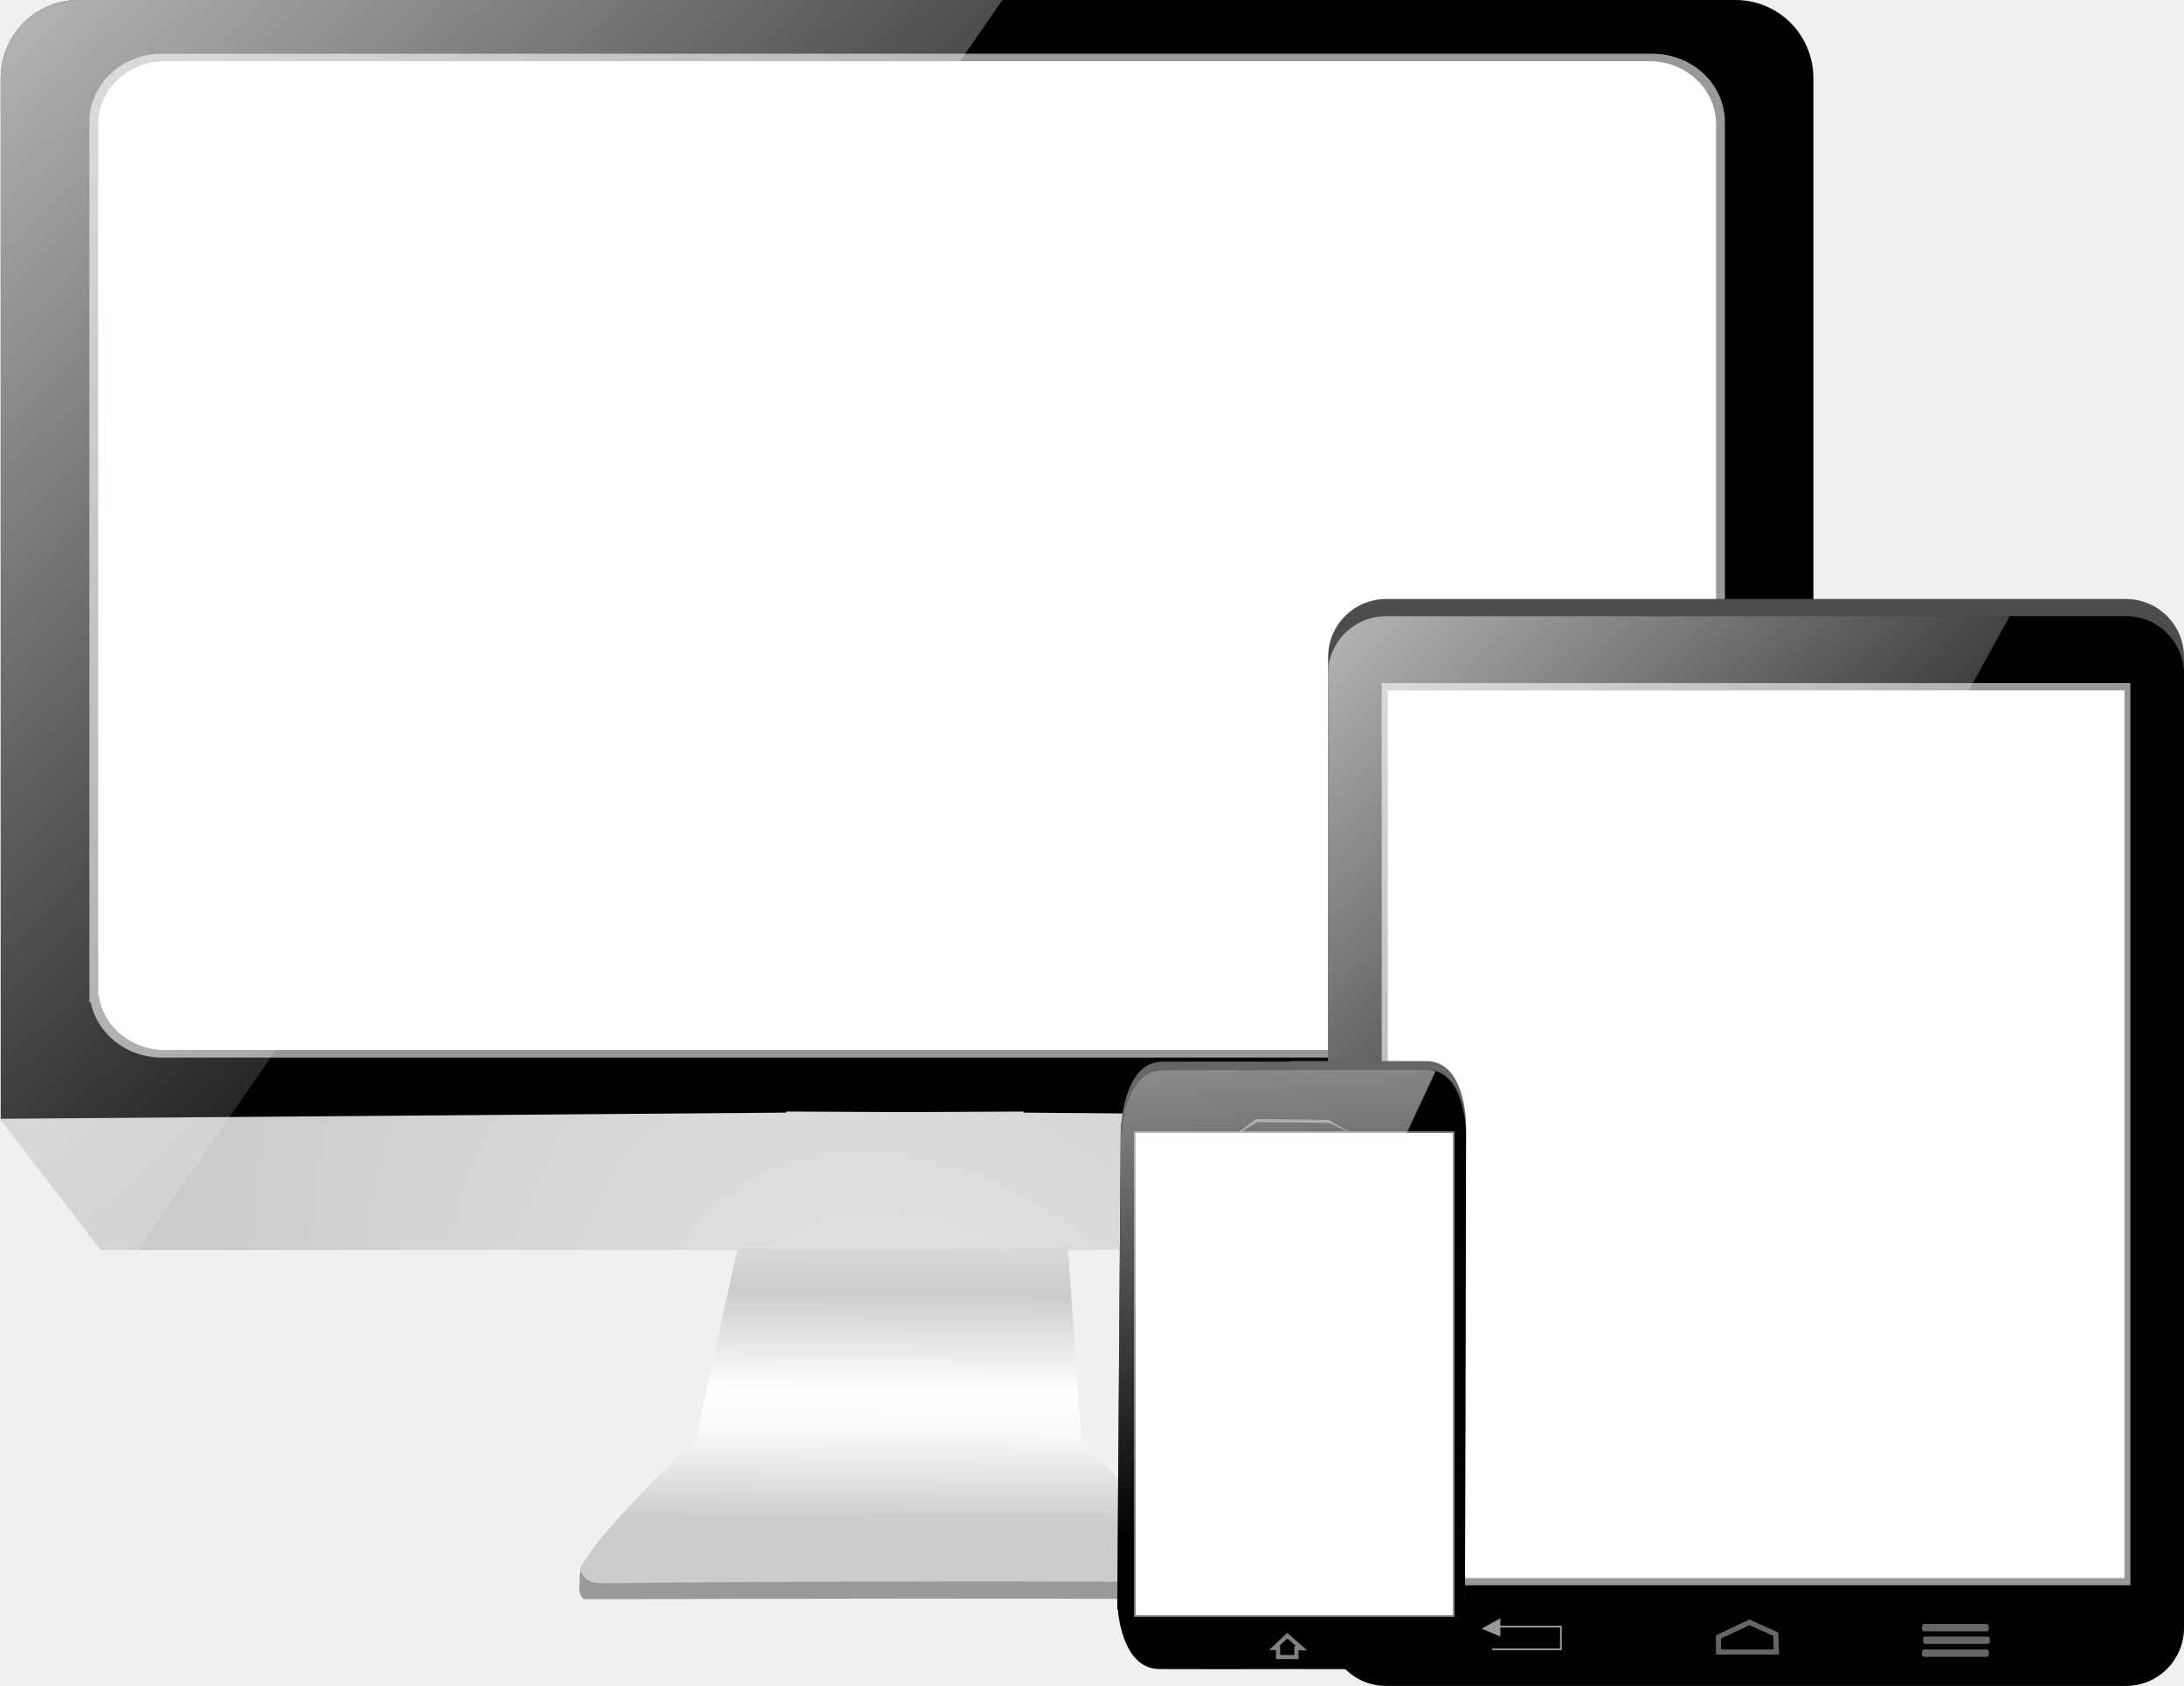
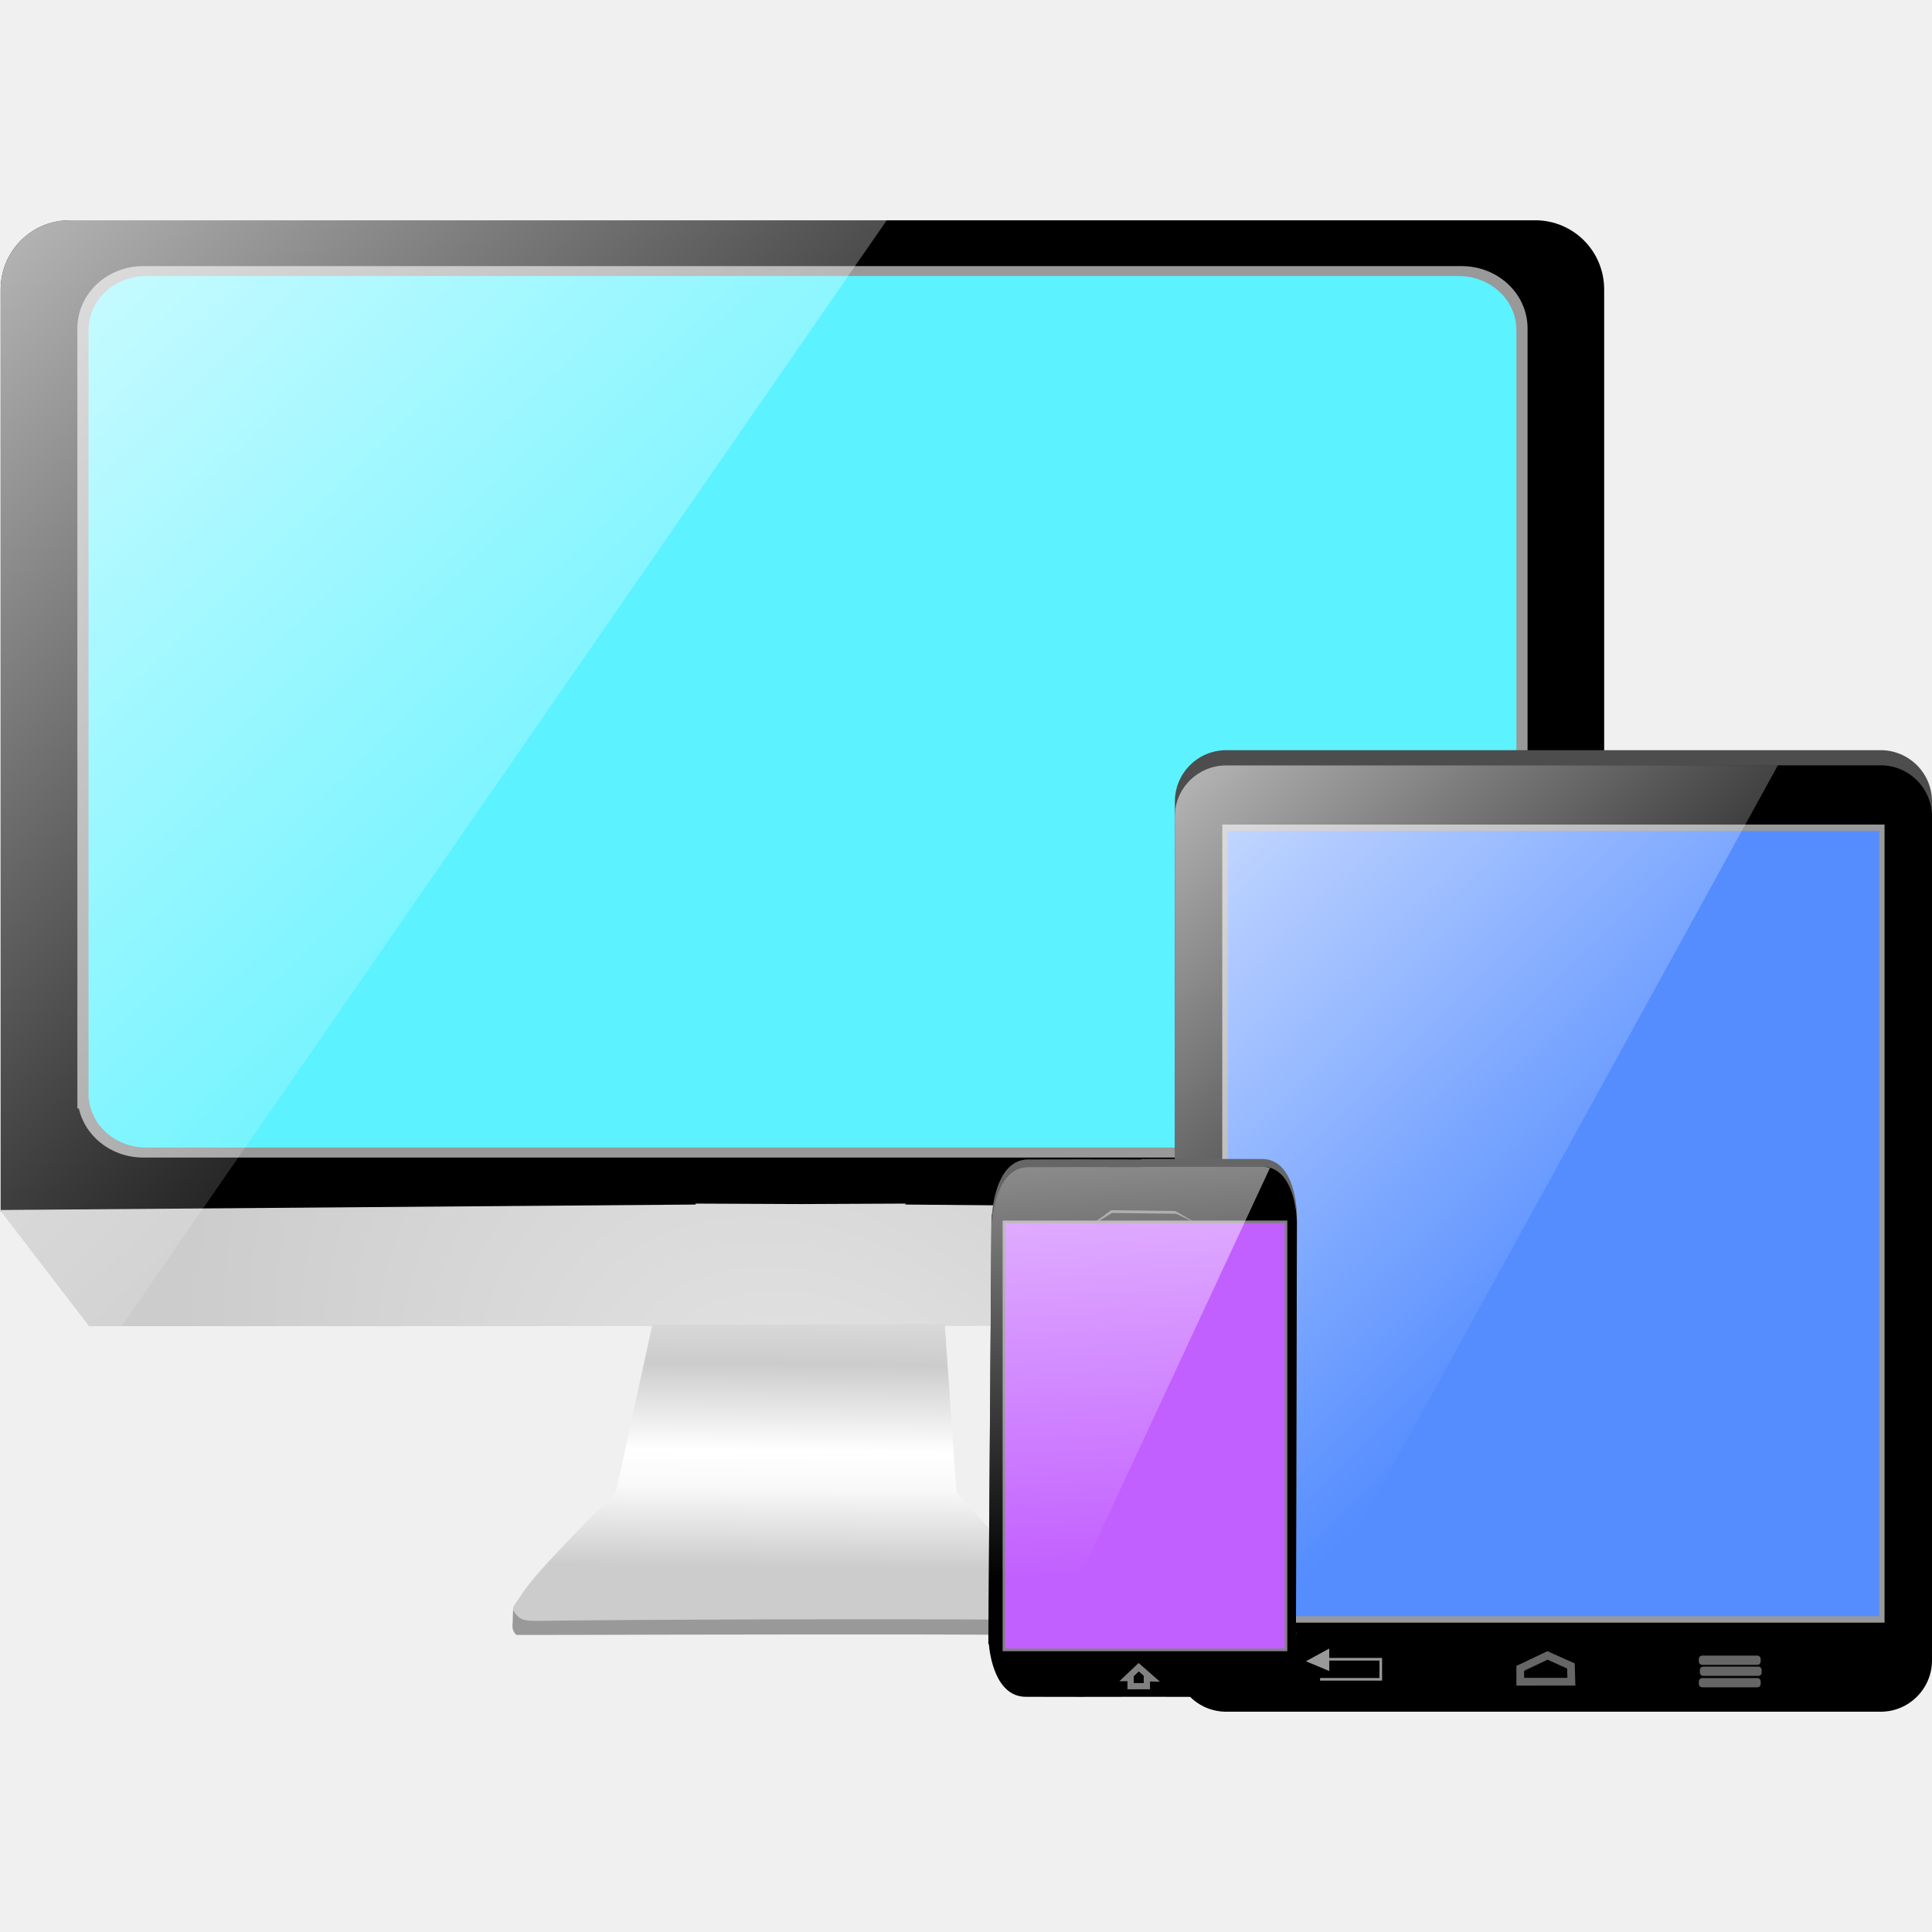
- <svg xmlns="http://www.w3.org/2000/svg" xmlns:xlink="http://www.w3.org/1999/xlink" id="svg2" viewBox="0 0 340.79 263.08" version="1.1">
-   <defs id="defs4">
-     <linearGradient id="linearGradient3900">
-       <stop id="stop3902" stop-color="#fff" offset="0" />
-       <stop id="stop3904" stop-color="#fff" stop-opacity="0" offset="1" />
+ <svg xmlns="http://www.w3.org/2000/svg" version="1.1" id="svg2" x="0px" y="0px" width="200px" height="200px" viewBox="0 0 200 200" enable-background="new 0 0 200 200" xml:space="preserve">
+   <g id="layer1" transform="translate(-124.13 -153.51)">
+     <path id="rect2996" d="M131.343,176.313c-3.962,0-7.144,3.197-7.144,7.159v81.218v7.064v7.144h7.144h151.706h7.144v-7.144v-7.064   v-81.218c0-3.962-3.182-7.159-7.144-7.159H131.343L131.343,176.313z" />
+     <path id="path3868" fill="#FFFFFF" stroke="#999999" stroke-width="0.838" d="M138.972,181.477c-3.563,0-6.413,2.696-6.413,6.032   v65.079v3.301v8.666v2.35v0.937h0.08c0.479,2.886,3.112,5.079,6.333,5.079h136.459c3.221,0,5.854-2.193,6.333-5.079h0.08v-0.937   v-2.35v-11.968v-65.078c0-3.336-2.85-6.032-6.413-6.032H138.972L138.972,181.477z" />
+     <path id="rect3861" fill="#999999" d="M177.265,319.944l56.083-0.664c0,0,0.011,1.7,0.009,1.922   c-0.003,0.316-0.013,1.193-0.636,1.551c-0.452,0.259-3.014,0.02-4.569,0c-6.623-0.086-35.139-0.029-44.827,0   c-5.846,0.018-5.745,0-5.745,0c-0.568-0.525-0.368-1.082-0.368-1.513C177.213,320.506,177.266,319.944,177.265,319.944   L177.265,319.944z" />
+     <path id="monitor_x5F_screen" fill="#5DF2FF" stroke="#999999" stroke-width="0.834" d="M139.265,181.671   c-3.548,0-6.385,2.684-6.385,6.005v64.796v3.287v8.63v2.339v0.933h0.079c0.478,2.874,3.099,5.058,6.306,5.058h135.873   c3.207,0,5.828-2.184,6.306-5.058h0.079v-0.933v-2.339v-11.917v-64.796c0-3.322-2.836-6.006-6.385-6.006H139.265L139.265,181.671z" />
+     <radialGradient id="path3014_1_" cx="718.166" cy="-95.865" r="105.93" gradientTransform="matrix(0.3512 -0.3879 -0.5386 -0.4877 -92.3446 540.539)" gradientUnits="userSpaceOnUse">
+       <stop offset="0" style="stop-color:#E6E6E6" />
+       <stop offset="1" style="stop-color:#CCCCCC" />
+     </radialGradient>
+     <path id="path3014" fill="url(#path3014_1_)" d="M196.139,278.106v0.098l-72.009,0.566l9.217,12.023h62.79h21.725l63.142-0.207   l9.173-11.744l-72.314-0.638v-0.099l-10.85,0.049L196.139,278.106z" />
+     <linearGradient id="path3839_1_" gradientUnits="userSpaceOnUse" x1="609.665" y1="-438.129" x2="608.955" y2="-499.558" gradientTransform="matrix(0.7838 0 0 -0.7838 -272.1639 -57.6245)">
+       <stop offset="0" style="stop-color:#E6E6E6" />
+       <stop offset="0.186" style="stop-color:#CCCCCC" />
+       <stop offset="0.372" style="stop-color:#FFFFFF" />
+       <stop offset="0.451" style="stop-color:#F9F9F9" />
+       <stop offset="0.622" style="stop-color:#CCCCCC" />
+       <stop offset="1" style="stop-color:#CCCCCC" />
    </linearGradient>
-     <linearGradient id="linearGradient3368" y2="379.15" xlink:href="#linearGradient3900" gradientUnits="userSpaceOnUse" x2="222.86" gradientTransform="matrix(1.3355 0 0 1.3355 -43.647 -214.04)" y1="236.29" x1="84.643" />
-     <linearGradient id="linearGradient3382" y2="475.4" gradientUnits="userSpaceOnUse" x2="221.61" gradientTransform="matrix(1.3355 0 0 1.3355 -34.346 -212.85)" y1="413.97" x1="222.32">
-       <stop id="stop3849" stop-color="#e6e6e6" offset="0" />
-       <stop id="stop3859" stop-color="#ccc" offset=".186" />
-       <stop id="stop3853" stop-color="#fff" offset=".372" />
-       <stop id="stop3857" stop-color="#f9f9f9" offset=".45" />
-       <stop id="stop3855" stop-color="#ccc" offset=".622" />
-       <stop id="stop3851" stop-color="#ccc" offset="1" />
+     <path id="path3839" fill="url(#path3839_1_)" d="M191.655,290.664l-3.779,17.355c0,0-8.084,7.905-9.709,10.48   c-0.87,1.381-1.145,1.387-0.744,1.959c0.56,0.798,1.05,0.863,2.559,0.842c9.151-0.135,37.823-0.23,49.263-0.113   c2.707,0.027,3.285-0.404,3.678-0.813c0.34-0.354,0.669-0.72,0.006-1.471c-3.225-3.66-9.782-10.885-9.782-10.885l-1.217-17.422   L191.655,290.664z" />
+     <linearGradient id="path3870_1_" gradientUnits="userSpaceOnUse" x1="470.111" y1="-261.89" x2="608.327" y2="-404.75" gradientTransform="matrix(0.7838 0 0 -0.7838 -277.6224 -58.3228)">
+       <stop offset="0" style="stop-color:#FFFFFF" />
+       <stop offset="1" style="stop-color:#FFFFFF;stop-opacity:0" />
    </linearGradient>
-     <radialGradient id="radialGradient3385" gradientUnits="userSpaceOnUse" cy="-34.25" cx="749.1" gradientTransform="matrix(.59849 -.66094 .91769 .83098 -143.84 902.7)" r="105.93">
-       <stop id="stop3827" stop-color="#e6e6e6" offset="0" />
-       <stop id="stop3829" stop-color="#ccc" offset="1" />
-     </radialGradient>
-     <linearGradient id="linearGradient3398" y2="439.45" xlink:href="#linearGradient3900" gradientUnits="userSpaceOnUse" x2="439.67" gradientTransform="matrix(1.3355 0 0 1.3355 -179.94 -245.74)" y1="351.32" x1="353.3" />
-     <linearGradient id="linearGradient3406" y2="598.22" xlink:href="#linearGradient3900" gradientUnits="userSpaceOnUse" x2="134.89" gradientTransform="matrix(1.3355 0 0 1.3355 142.97 -406.51)" y1="498.34" x1="127.57" />
-   </defs>
-   <g id="layer1" transform="translate(-124.13 -153.51)">
-     <path id="rect2996" d="m136.42 153.51c-6.752 0-12.172 5.448-12.172 12.199v138.39 12.038 12.172h12.172 258.5 12.172v-12.172-12.038-138.39c0-6.752-5.421-12.199-12.172-12.199h-258.5z" />
-     <path id="path3868" d="m149.42 162.31c-6.072 0-10.927 4.593-10.927 10.278v110.89 5.626 14.767 4.003 1.596h0.135c0.817 4.917 5.303 8.655 10.792 8.655h232.52c5.488 0 9.975-3.737 10.792-8.655h0.135v-1.596-4.003-20.393-110.89c0-5.684-4.854-10.278-10.927-10.278h-232.52z" stroke="#999" stroke-width=".837" fill="#fff" />
-     <path id="rect3861" d="m214.67 398.25 95.563-1.133s0.018 2.898 0.015 3.276c-0.004 0.539-0.021 2.034-1.082 2.642-0.772 0.442-5.136 0.034-7.787 0-11.285-0.145-59.875-0.049-76.382 0-9.961 0.03-9.789 0-9.789 0-0.968-0.894-0.627-1.842-0.627-2.576 0-1.251 0.089-2.208 0.089-2.208z" fill="#999" />
-     <path id="path3898" d="m149.92 162.64c-6.046 0-10.88 4.573-10.88 10.233v110.41 5.601 14.704 3.986 1.589h0.135c0.814 4.896 5.281 8.618 10.745 8.618h231.52c5.465 0 9.931-3.721 10.745-8.618h0.135v-1.589-3.986-20.305-110.41c0-5.66-4.833-10.233-10.88-10.233h-231.52z" stroke="#999" stroke-width=".834" fill="none" />
-     <path id="path3014" d="m246.83 326.96v0.167l-122.7 0.964 15.705 20.488 106.99-0h37.019l107.59-0.353 15.63-20.012-123.22-1.086v-0.167l-18.488 0.084z" fill="url(#radialGradient3385)" />
-     <path id="path3839" d="m239.19 348.36-6.439 29.572s-13.775 13.47-16.544 17.859c-1.483 2.352-1.952 2.362-1.268 3.337 0.954 1.36 1.789 1.472 4.361 1.435 15.593-0.229 64.449-0.393 83.942-0.192 4.612 0.048 5.597-0.689 6.266-1.384 0.58-0.602 1.141-1.227 0.012-2.508-5.495-6.236-16.669-18.546-16.669-18.546l-2.074-29.687z" fill="url(#linearGradient3382)" />
-     <path id="path3870" d="m136.44 153.51c-6.752 0-12.187 5.435-12.187 12.187v138.39 12.061 11.936h-0.125l0.125 0.167v0.042h0.042l15.525 20.283h5.759l134.97-195.07h-144.11z" fill="url(#linearGradient3368)" />
-     <rect id="rect3918" ry="9.062" height="166.94" width="133.55" y="246.98" x="331.37" fill="#4d4d4d" />
-     <rect id="rect3908" ry="9.062" height="166.94" width="133.55" y="249.65" x="331.37" />
-     <rect id="rect3910" ry="0" height="140.78" width="116.82" y="260.1" x="339.73" fill="#999" />
-     <rect id="rect3884" ry="0" height="138.51" width="114.94" y="261.24" x="340.68" fill="#fff" />
-     <path id="rect3057" d="m340.45 249.65c-5.021 0-9.098 4.036-9.098 9.056v148.83c0 5.021 4.078 9.056 9.098 9.056h5.467l91.816-166.94h-97.284z" fill="url(#linearGradient3398)" />
-     <path id="path3080" d="m392.29 411.3v-2.361l4.806-2.277 4.131 1.855 0.084 2.782z" stroke="#666" stroke-width=".801" fill="none" />
-     <g id="g3858" stroke-linejoin="round" transform="matrix(1.3355 0 0 1.3355 -167.29 -246.83)" stroke="#666" stroke-linecap="round" stroke-width=".524" fill="#999">
-       <rect id="rect3852" height=".331" width="7.274" y="489.79" x="443.04" />
-       <rect id="rect3854" height=".331" width="7.274" y="491.25" x="443.17" />
-       <rect id="rect3856" height=".331" width="7.274" y="492.76" x="443.04" />
+     <path id="path3870" fill="url(#path3870_1_)" d="M131.355,176.313c-3.962,0-7.152,3.189-7.152,7.152v81.217v7.078v7.006h-0.074   l0.074,0.098v0.024h0.024l9.111,11.903h3.38l79.21-114.481h-84.574L131.355,176.313z" />
+     <path id="rect3918" fill="#4D4D4D" d="M251.071,231.168h67.74c2.938,0,5.318,2.381,5.318,5.318v87.335   c0,2.938-2.381,5.318-5.318,5.318h-67.74c-2.938,0-5.318-2.381-5.318-5.318v-87.335   C245.753,233.549,248.134,231.168,251.071,231.168z" />
+     <path id="rect3908" d="M251.071,232.735h67.74c2.938,0,5.318,2.381,5.318,5.318v87.336c0,2.938-2.381,5.318-5.318,5.318h-67.74   c-2.938,0-5.318-2.381-5.318-5.318v-87.336C245.753,235.116,248.134,232.735,251.071,232.735z" />
+     <rect id="rect3910" x="250.659" y="238.867" fill="#999999" width="68.559" height="82.62" />
+     <rect id="ipad_x5F_screen" x="251.217" y="239.536" fill="#558DFF" width="67.455" height="81.288" />
+     <linearGradient id="rect3057_1_" gradientUnits="userSpaceOnUse" x1="735.602" y1="-380.042" x2="821.971" y2="-468.172" gradientTransform="matrix(0.7838 0 0 -0.7838 -357.6092 -76.9263)">
+       <stop offset="0" style="stop-color:#FFFFFF" />
+       <stop offset="1" style="stop-color:#FFFFFF;stop-opacity:0" />
+     </linearGradient>
+     <path id="rect3057" fill="url(#rect3057_1_)" d="M251.082,232.735c-2.946,0-5.339,2.369-5.339,5.315v87.344   c0,2.946,2.393,5.315,5.339,5.315h3.208l53.885-97.973h-57.094L251.082,232.735z" />
+     <path id="path3080" fill="none" stroke="#666666" stroke-width="0.801" d="M281.505,327.603v-1.386l2.821-1.336l2.425,1.088   l0.049,1.633L281.505,327.603z" />
+     <g id="g3858" transform="matrix(1.3355 0 0 1.3355 -167.29 -246.83)">
+       <rect id="rect3852" x="350.156" y="428.361" fill="#999999" stroke="#666666" stroke-width="0.524" stroke-linecap="round" stroke-linejoin="round" width="4.269" height="0.194" />
+       <rect id="rect3854" x="350.233" y="429.218" fill="#999999" stroke="#666666" stroke-width="0.524" stroke-linecap="round" stroke-linejoin="round" width="4.269" height="0.194" />
+       <rect id="rect3856" x="350.156" y="430.104" fill="#999999" stroke="#666666" stroke-width="0.524" stroke-linecap="round" stroke-linejoin="round" width="4.269" height="0.193" />
    </g>
-     <g id="g3867" transform="matrix(1.3355 0 0 1.3355 -179.94 -245.74)" stroke="#999">
-       <path id="path3863" d="m402.04 491.66h8.018v-2.652h-7.955" stroke-width=".2" fill="none" />
-       <path id="path3865" d="m402.6 488.69v0.902l-0.936-0.392z" stroke-width=".763px" fill="#999" />
+     <g id="g3867" transform="matrix(1.3355 0 0 1.3355 -179.94 -245.74)">
+       <path id="path3863" fill="none" stroke="#999999" stroke-width="0.2" d="M330.008,429.122h4.705v-1.556h-4.668" />
+       <path id="path3865" fill="#999999" stroke="#999999" stroke-width="0.763" d="M330.337,427.378v0.529l-0.549-0.23    L330.337,427.378z" />
    </g>
-     <path id="path3993" fill="#666" d="m325.47 319.09v0.084c-7.055-0.011-14.467-0.03-19.991 0-5.166 0.028-6.184 7.376-6.385 9.682h-0.084v1.002l-0.543 72.744v0.709h0.084c0.156 1.759 1.113 9.277 6.511 9.307 5.64 0.031 13.22 0.011 20.408 0 0.309-0 0.569 0 0.876 0 7.189 0.011 14.769 0.031 20.408 0 6.076-0.033 6.01-10.183 6.01-10.183h-0.042l0.167-73.244s0.001-0.281 0-0.334c-0.021-0.949-0.378-9.735-6.135-9.766-5.882-0.032-13.822-0.011-21.285 0z" />
-     <path id="path3937" d="m325.47 320.43v0.084c-7.055-0.011-14.467-0.03-19.991 0-5.166 0.028-6.184 7.376-6.385 9.682h-0.084v1.002l-0.543 72.744v0.709h0.084c0.156 1.759 1.113 9.277 6.511 9.307 5.64 0.031 13.22 0.011 20.408 0 0.309-0 0.569 0 0.876 0 7.189 0.011 14.769 0.031 20.408 0 6.076-0.033 6.01-10.183 6.01-10.183h-0.042l0.167-73.244s0.001-0.281 0-0.334c-0.021-0.949-0.378-9.735-6.135-9.766-5.882-0.032-13.822-0.011-21.285 0z" />
-     <path id="path3967" fill="#666" d="m317.33 330.18 2.797-2.051 11.326 0.14 3.309 1.911z" />
-     <path id="path3969" d="m317.75 330.18 2.517-1.57 11.326 0.14 2.983 1.431z" />
-     <rect id="rect4009" height="75.511" width="49.767" stroke="#808080" y="330.18" x="301.21" stroke-width=".266" fill="#fff" />
-     <path id="rect3979" d="m324.99 408.74-2.026 1.917h0.59v1.423h2.872v-1.391l0.807 0.016z" stroke="#808080" stroke-width=".648" fill="none" />
-     <path id="path4011" fill="url(#linearGradient3406)" d="m325.47 320.43v0.084c-7.055-0.011-14.467-0.03-19.991 0-5.166 0.028-6.184 7.376-6.385 9.682h-0.084v1.002l-0.543 72.744v0.709h0.084c0.153 1.72 1.085 8.923 6.177 9.265l43.404-93.235c-0.428-0.128-0.868-0.248-1.377-0.25-5.882-0.032-13.822-0.011-21.285 0z" />
+     <path id="path3993" fill="#666666" d="M242.29,273.487v0.049c-4.14-0.006-8.49-0.018-11.731,0c-3.032,0.018-3.63,4.329-3.747,5.684   h-0.049v0.588l-0.318,42.691v0.416h0.049c0.092,1.031,0.652,5.444,3.82,5.461c3.311,0.019,7.758,0.007,11.977,0   c0.182,0,0.334,0.001,0.515,0c4.219,0.007,8.667,0.019,11.978,0c3.564-0.019,3.526-5.976,3.526-5.976h-0.024l0.098-42.985   c0,0,0.001-0.164,0-0.195c-0.012-0.557-0.222-5.713-3.6-5.731C251.329,273.469,246.67,273.481,242.29,273.487L242.29,273.487z" />
+     <path id="path3937" d="M242.29,274.274v0.049c-4.14-0.006-8.49-0.018-11.731,0c-3.032,0.017-3.63,4.328-3.747,5.682h-0.049v0.588   l-0.318,42.691v0.417h0.049c0.092,1.032,0.652,5.444,3.82,5.462c3.311,0.018,7.758,0.006,11.977,0c0.182,0,0.334,0,0.515,0   c4.219,0.006,8.667,0.018,11.978,0c3.564-0.02,3.526-5.977,3.526-5.977h-0.024l0.098-42.984c0,0,0.001-0.165,0-0.195   c-0.012-0.558-0.222-5.713-3.6-5.732C251.329,274.255,246.67,274.268,242.29,274.274L242.29,274.274z" />
+     <path id="path3967" fill="#666666" d="M237.514,279.995l1.642-1.204l6.646,0.083l1.941,1.121H237.514z" />
+     <path id="path3969" d="M237.76,279.995l1.478-0.921l6.646,0.082l1.751,0.839H237.76z" />
+     <rect id="iphone_x5F_screen" x="228.054" y="279.995" fill="#C25FFF" stroke="#808080" stroke-width="0.266" width="29.206" height="44.315" />
+     <path id="rect3979" fill="none" stroke="#808080" stroke-width="0.648" d="M242.009,326.1l-1.189,1.125h0.347v0.836h1.686v-0.816   l0.474,0.01L242.009,326.1z" />
+     <linearGradient id="path4011_1_" gradientUnits="userSpaceOnUse" x1="516.295" y1="-522.363" x2="523.615" y2="-622.244" gradientTransform="matrix(0.7838 0 0 -0.7838 -168.1024 -171.2778)">
+       <stop offset="0" style="stop-color:#FFFFFF" />
+       <stop offset="1" style="stop-color:#FFFFFF;stop-opacity:0" />
+     </linearGradient>
+     <path id="path4011" fill="url(#path4011_1_)" d="M242.29,274.274v0.049c-4.14-0.006-8.49-0.018-11.731,0   c-3.032,0.017-3.63,4.328-3.747,5.682h-0.049v0.588l-0.318,42.691v0.417h0.049c0.089,1.01,0.637,5.237,3.625,5.438l25.473-54.718   c-0.252-0.074-0.51-0.145-0.809-0.146C251.33,274.255,246.671,274.268,242.29,274.274L242.29,274.274z" />
  </g>
</svg>
